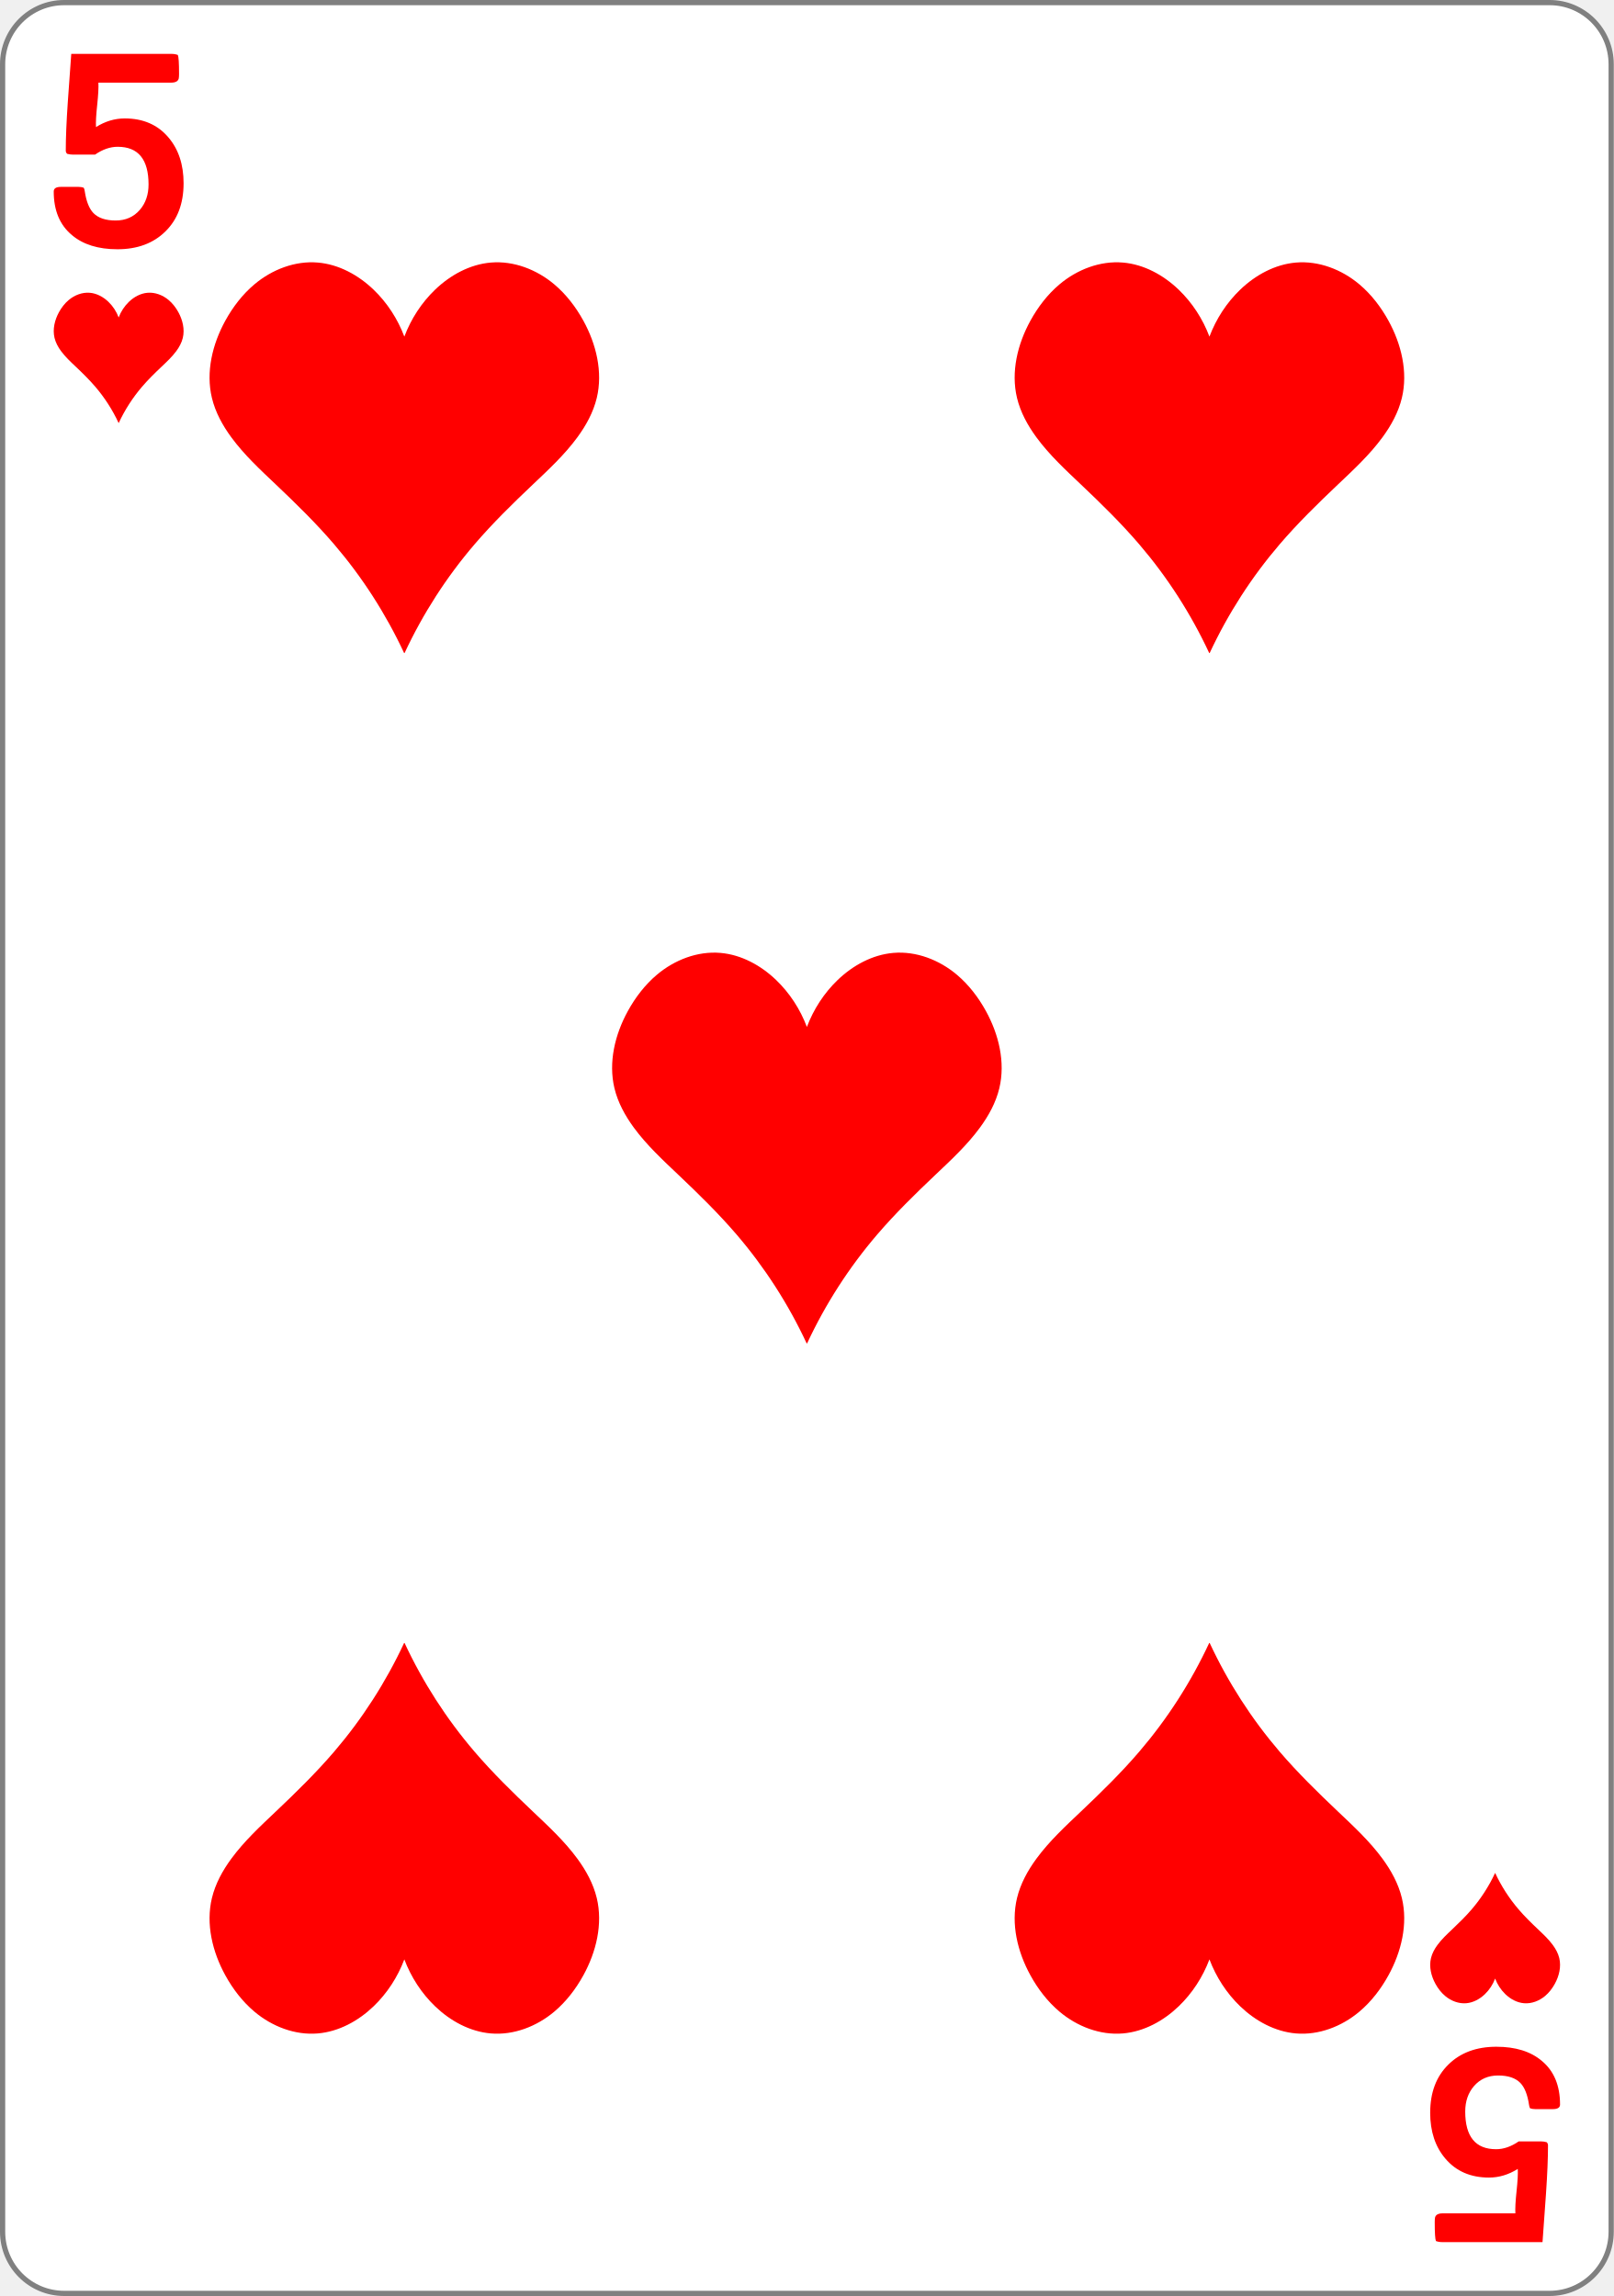
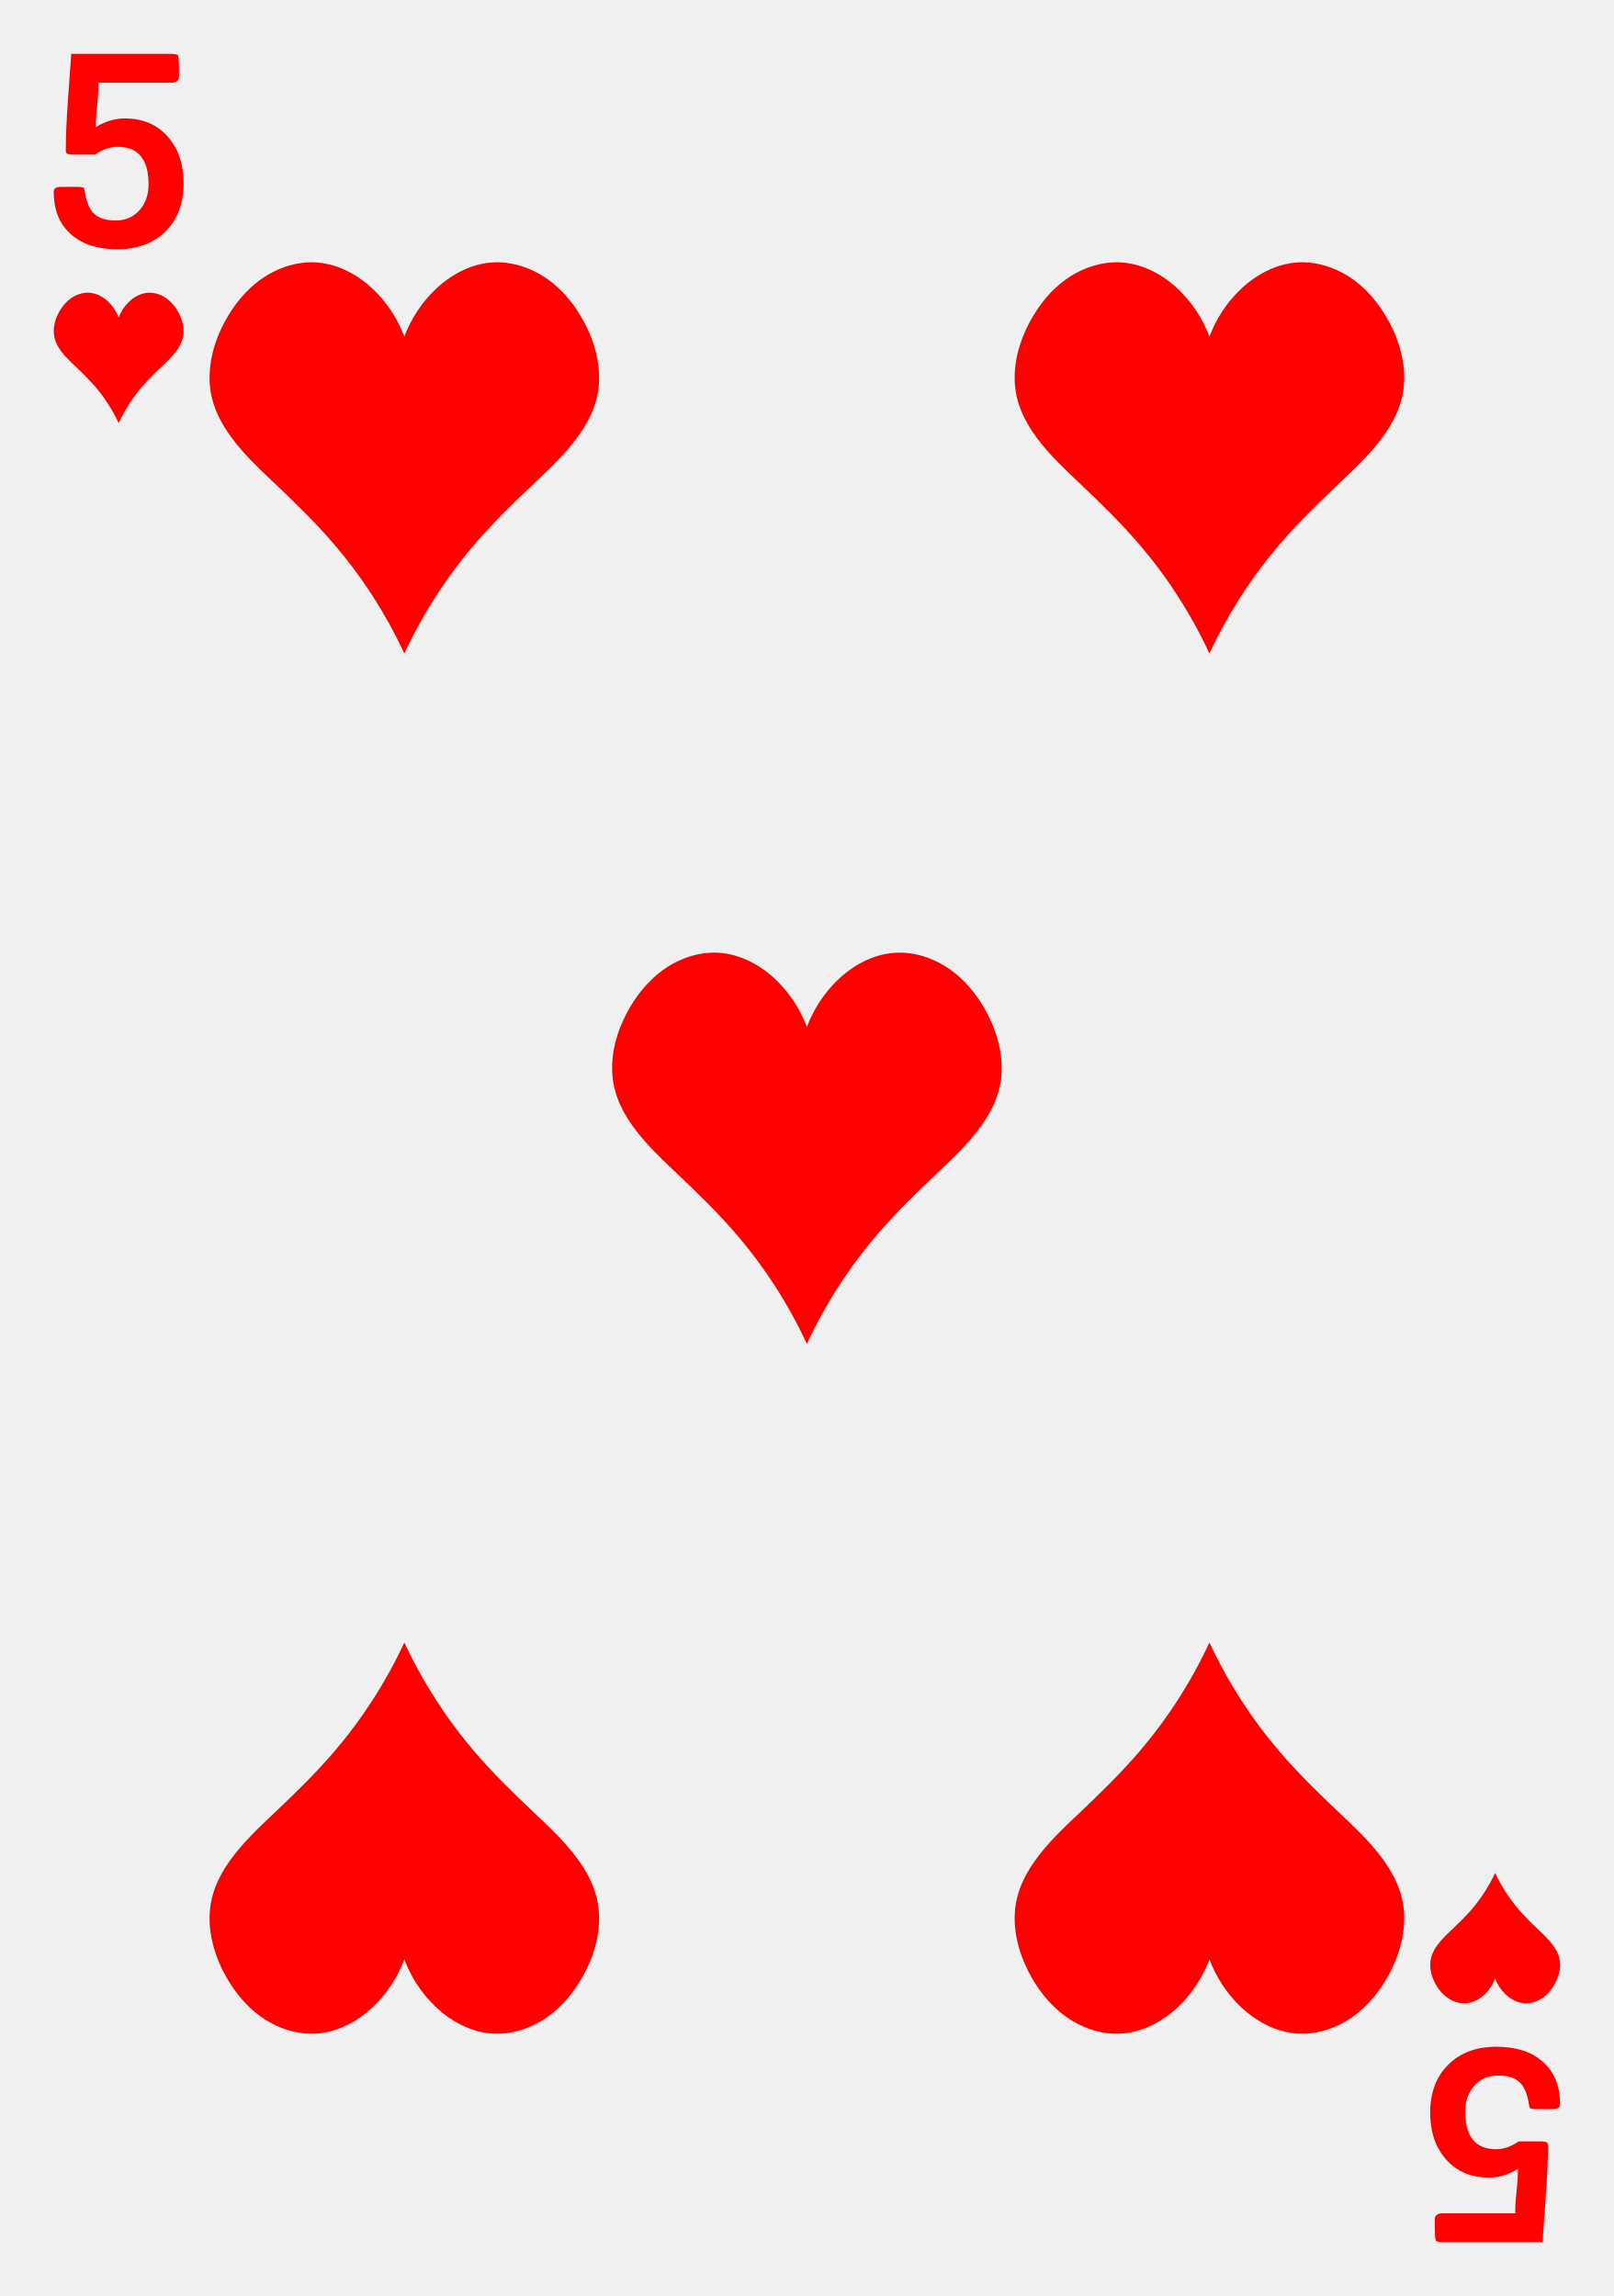
<svg xmlns="http://www.w3.org/2000/svg" width="234" height="333" id="svg2" version="1.1">
  <defs id="defs4" />
  <g id="layer1" transform="translate(0,-719.3621)">
    <g id="g919">
-       <rect rx="8.919" ry="8.946" y="719.74" x="0.378" height="332.244" width="233.244" id="rect4266" style="fill:#ffffff;fill-opacity:1;stroke:#808080;stroke-width:0.756;stroke-linecap:butt;stroke-linejoin:miter;stroke-miterlimit:4;stroke-dasharray:none;stroke-opacity:1" />
      <g transform="matrix(0.07348588,0,0,0.07370838,-248.0173,933.6006)" id="g4233" style="fill:none;stroke:#000000;stroke-width:3.181;stroke-opacity:1" />
      <g clip-path="none" style="fill:none;stroke:#000000;stroke-width:3.181;stroke-opacity:1" id="g4211" transform="matrix(0.07348588,0,0,0.07370838,-248.0173,933.6006)" />
      <g transform="matrix(0.07348588,0,0,0.07370838,-248.0173,933.6006)" id="g4227" style="fill:none;stroke:#000000;stroke-width:3.181;stroke-opacity:1" />
      <path id="path3940-9-0" d="m 17.195,780.702 c -0.884,-1.899 -2.026,-3.673 -3.382,-5.256 -0.875,-1.021 -1.836,-1.962 -2.81,-2.885 -0.761,-0.721 -1.535,-1.439 -2.158,-2.286 -0.421,-0.573 -0.772,-1.21 -0.939,-1.904 -0.303,-1.258 0.027,-2.607 0.648,-3.737 0.364,-0.662 0.83,-1.27 1.404,-1.754 0.852,-0.719 1.965,-1.149 3.068,-1.055 1.012,0.086 1.957,0.603 2.696,1.312 0.653,0.628 1.162,1.411 1.485,2.268 0.323,-0.858 0.832,-1.64 1.485,-2.268 0.738,-0.709 1.684,-1.226 2.696,-1.312 1.103,-0.094 2.215,0.336 3.068,1.055 0.574,0.484 1.04,1.092 1.404,1.754 0.622,1.13 0.951,2.479 0.648,3.737 -0.167,0.695 -0.518,1.332 -0.939,1.904 -0.623,0.848 -1.397,1.565 -2.158,2.286 -0.974,0.923 -1.936,1.864 -2.81,2.885 -1.356,1.584 -2.498,3.358 -3.382,5.256" style="fill:#ff0000;fill-opacity:1;stroke:none;stroke-width:1" />
      <g id="text3755" style="font-style:normal;font-variant:normal;font-weight:bold;font-stretch:normal;font-size:3.772px;line-height:0%;font-family:'Levenim MT';-inkscape-font-specification:'Sans Bold';letter-spacing:0px;word-spacing:0px;fill:#ff0000;fill-opacity:1;stroke:none;stroke-width:1" transform="scale(0.9950993,1.004925)" aria-label="5">
        <path id="path898" style="font-size:39.909px;line-height:1.25;stroke-width:1" d="m 26.751,742.302 q 0,4.365 -2.65,6.937 -2.631,2.572 -6.996,2.572 -4.19,0 -6.626,-2.046 -2.65,-2.183 -2.65,-6.294 0,-0.663 1.052,-0.663 h 2.553 q 0.409,0 0.76,0.117 0.117,0.195 0.156,0.507 0.331,2.202 1.267,3.157 1.052,1.072 3.235,1.072 2.183,0 3.527,-1.539 1.267,-1.462 1.267,-3.664 0,-5.437 -4.501,-5.437 -1.637,0 -3.293,1.13 h -3.215 q -0.448,0 -0.857,-0.117 -0.195,-0.195 -0.195,-0.448 0,-2.767 0.292,-6.976 0.253,-3.508 0.507,-6.996 h 14.615 q 0.507,0 0.916,0.156 0.175,0.39 0.175,2.728 0,0.39 -0.039,0.643 -0.136,0.624 -1.13,0.624 H 14.338 q 0.058,1.052 -0.175,3.215 -0.234,2.144 -0.175,3.196 2.007,-1.247 4.19,-1.247 4.014,0 6.353,2.728 2.222,2.572 2.222,6.645 z" />
      </g>
      <g id="text3755-2" style="font-style:normal;font-variant:normal;font-weight:bold;font-stretch:normal;font-size:3.772px;line-height:0%;font-family:'Levenim MT';-inkscape-font-specification:'Sans Bold';letter-spacing:0px;word-spacing:0px;fill:#ff0000;fill-opacity:1;stroke:none;stroke-width:1" transform="scale(-0.9950993,-1.004925)" aria-label="5">
        <path id="path901" style="font-size:39.909px;line-height:1.25;stroke-width:1" d="m -208.401,-1020.74 q 0,4.365 -2.65,6.937 -2.631,2.572 -6.996,2.572 -4.19,0 -6.626,-2.046 -2.65,-2.183 -2.65,-6.294 0,-0.662 1.052,-0.662 h 2.553 q 0.409,0 0.76,0.117 0.117,0.195 0.156,0.507 0.331,2.202 1.267,3.157 1.052,1.072 3.235,1.072 2.183,0 3.527,-1.539 1.267,-1.462 1.267,-3.664 0,-5.437 -4.502,-5.437 -1.637,0 -3.293,1.13 h -3.215 q -0.448,0 -0.857,-0.117 -0.195,-0.195 -0.195,-0.448 0,-2.767 0.292,-6.976 0.253,-3.508 0.507,-6.996 h 14.615 q 0.507,0 0.916,0.156 0.175,0.39 0.175,2.728 0,0.39 -0.039,0.643 -0.136,0.624 -1.13,0.624 h -10.581 q 0.059,1.052 -0.175,3.215 -0.234,2.143 -0.175,3.196 2.007,-1.247 4.19,-1.247 4.014,0 6.353,2.728 2.222,2.572 2.222,6.645 z" />
      </g>
      <path id="path3940-9-6-6" d="m 216.784,991.022 c -0.884,1.899 -2.026,3.673 -3.382,5.256 -0.875,1.021 -1.836,1.962 -2.81,2.885 -0.761,0.721 -1.535,1.439 -2.158,2.286 -0.421,0.573 -0.772,1.21 -0.939,1.905 -0.303,1.258 0.027,2.607 0.648,3.737 0.364,0.662 0.83,1.27 1.404,1.754 0.852,0.719 1.965,1.149 3.068,1.055 1.012,-0.086 1.957,-0.603 2.696,-1.312 0.653,-0.628 1.162,-1.411 1.485,-2.268 0.323,0.858 0.832,1.64 1.485,2.268 0.738,0.71 1.684,1.226 2.696,1.312 1.103,0.094 2.215,-0.336 3.068,-1.055 0.574,-0.484 1.04,-1.093 1.404,-1.754 0.622,-1.13 0.951,-2.479 0.648,-3.737 -0.167,-0.695 -0.518,-1.332 -0.939,-1.905 -0.623,-0.848 -1.397,-1.565 -2.158,-2.286 -0.974,-0.923 -1.936,-1.864 -2.81,-2.885 -1.356,-1.584 -2.498,-3.358 -3.382,-5.256" style="fill:#ff0000;fill-opacity:1;stroke:none;stroke-width:1" />
      <path id="path3940-9" d="m 58.597,814.076 c -2.653,-5.696 -6.078,-11.018 -10.147,-15.769 -2.624,-3.064 -5.509,-5.885 -8.431,-8.655 -2.283,-2.164 -4.606,-4.316 -6.474,-6.859 -1.262,-1.718 -2.315,-3.63 -2.817,-5.713 -0.909,-3.774 0.08,-7.82 1.945,-11.21 1.092,-1.985 2.49,-3.811 4.211,-5.263 2.557,-2.157 5.894,-3.446 9.203,-3.165 3.035,0.258 5.872,1.808 8.087,3.936 1.96,1.884 3.486,4.232 4.456,6.805 0.97,-2.573 2.496,-4.921 4.456,-6.805 2.214,-2.128 5.052,-3.678 8.087,-3.936 3.309,-0.281 6.646,1.008 9.203,3.165 1.721,1.452 3.119,3.277 4.211,5.263 1.865,3.39 2.853,7.436 1.945,11.21 -0.502,2.084 -1.555,3.995 -2.817,5.713 -1.868,2.543 -4.191,4.695 -6.474,6.859 -2.922,2.77 -5.807,5.591 -8.431,8.655 -4.069,4.751 -7.494,10.074 -10.147,15.769" style="fill:#ff0000;fill-opacity:1;stroke:none;stroke-width:1" />
      <path id="path3940-9-1" d="m 175.338,814.076 c -2.653,-5.696 -6.078,-11.018 -10.147,-15.769 -2.624,-3.064 -5.509,-5.885 -8.431,-8.655 -2.283,-2.164 -4.606,-4.316 -6.474,-6.859 -1.262,-1.718 -2.315,-3.63 -2.817,-5.713 -0.909,-3.774 0.08,-7.82 1.945,-11.21 1.092,-1.985 2.49,-3.811 4.211,-5.263 2.557,-2.157 5.894,-3.446 9.203,-3.165 3.035,0.258 5.872,1.808 8.087,3.936 1.96,1.884 3.486,4.232 4.456,6.805 0.97,-2.573 2.496,-4.921 4.456,-6.805 2.214,-2.128 5.052,-3.678 8.087,-3.936 3.309,-0.281 6.646,1.008 9.203,3.165 1.721,1.452 3.119,3.277 4.211,5.263 1.865,3.39 2.853,7.436 1.945,11.21 -0.502,2.084 -1.555,3.995 -2.817,5.713 -1.868,2.543 -4.191,4.695 -6.474,6.859 -2.922,2.77 -5.807,5.591 -8.431,8.655 -4.069,4.751 -7.494,10.074 -10.147,15.769" style="fill:#ff0000;fill-opacity:1;stroke:none;stroke-width:1" />
      <path id="path3940-9-9" d="m 116.967,914.199 c -2.653,-5.696 -6.078,-11.018 -10.147,-15.769 -2.624,-3.064 -5.509,-5.885 -8.431,-8.655 -2.283,-2.164 -4.606,-4.316 -6.474,-6.859 -1.262,-1.718 -2.315,-3.63 -2.817,-5.713 -0.909,-3.774 0.08,-7.82 1.945,-11.21 1.092,-1.985 2.49,-3.811 4.211,-5.263 2.557,-2.157 5.894,-3.446 9.203,-3.165 3.035,0.258 5.872,1.808 8.087,3.936 1.96,1.884 3.486,4.232 4.456,6.805 0.97,-2.573 2.497,-4.921 4.456,-6.805 2.214,-2.128 5.052,-3.678 8.087,-3.936 3.309,-0.281 6.646,1.008 9.203,3.165 1.721,1.452 3.119,3.277 4.211,5.263 1.865,3.39 2.853,7.436 1.945,11.21 -0.502,2.084 -1.555,3.995 -2.817,5.713 -1.868,2.543 -4.191,4.695 -6.474,6.859 -2.922,2.77 -5.807,5.591 -8.431,8.655 -4.069,4.751 -7.494,10.074 -10.147,15.769" style="fill:#ff0000;fill-opacity:1;stroke:none;stroke-width:1" />
      <path id="path3940-9-6" d="m 58.597,957.648 c -2.653,5.696 -6.078,11.018 -10.147,15.769 -2.624,3.064 -5.509,5.885 -8.431,8.655 -2.283,2.164 -4.606,4.316 -6.474,6.859 -1.262,1.718 -2.315,3.63 -2.817,5.713 -0.909,3.774 0.08,7.82 1.945,11.21 1.092,1.986 2.49,3.812 4.211,5.263 2.557,2.157 5.894,3.446 9.203,3.164 3.035,-0.258 5.872,-1.808 8.087,-3.936 1.96,-1.884 3.486,-4.232 4.456,-6.805 0.97,2.573 2.496,4.921 4.456,6.805 2.214,2.128 5.052,3.678 8.087,3.936 3.309,0.281 6.646,-1.008 9.203,-3.164 1.721,-1.452 3.119,-3.278 4.211,-5.263 1.865,-3.39 2.853,-7.436 1.945,-11.21 -0.502,-2.084 -1.555,-3.995 -2.817,-5.713 -1.868,-2.543 -4.191,-4.695 -6.474,-6.859 -2.922,-2.77 -5.807,-5.591 -8.431,-8.655 -4.069,-4.751 -7.494,-10.074 -10.147,-15.769" style="fill:#ff0000;fill-opacity:1;stroke:none;stroke-width:1" />
      <path id="path3940-9-1-0" d="m 175.338,957.648 c -2.653,5.696 -6.078,11.018 -10.147,15.769 -2.624,3.064 -5.509,5.885 -8.431,8.655 -2.283,2.164 -4.606,4.316 -6.474,6.859 -1.262,1.718 -2.315,3.63 -2.817,5.713 -0.909,3.774 0.08,7.82 1.945,11.21 1.092,1.986 2.49,3.812 4.211,5.263 2.557,2.157 5.894,3.446 9.203,3.164 3.035,-0.258 5.872,-1.808 8.087,-3.936 1.96,-1.884 3.486,-4.232 4.456,-6.805 0.97,2.573 2.497,4.921 4.456,6.805 2.214,2.128 5.052,3.678 8.087,3.936 3.309,0.281 6.646,-1.008 9.203,-3.164 1.721,-1.452 3.119,-3.278 4.211,-5.263 1.865,-3.39 2.853,-7.436 1.945,-11.21 -0.502,-2.084 -1.555,-3.995 -2.817,-5.713 -1.868,-2.543 -4.191,-4.695 -6.474,-6.859 -2.922,-2.77 -5.807,-5.591 -8.431,-8.655 -4.069,-4.751 -7.494,-10.074 -10.147,-15.769" style="fill:#ff0000;fill-opacity:1;stroke:none;stroke-width:1" />
    </g>
  </g>
</svg>
